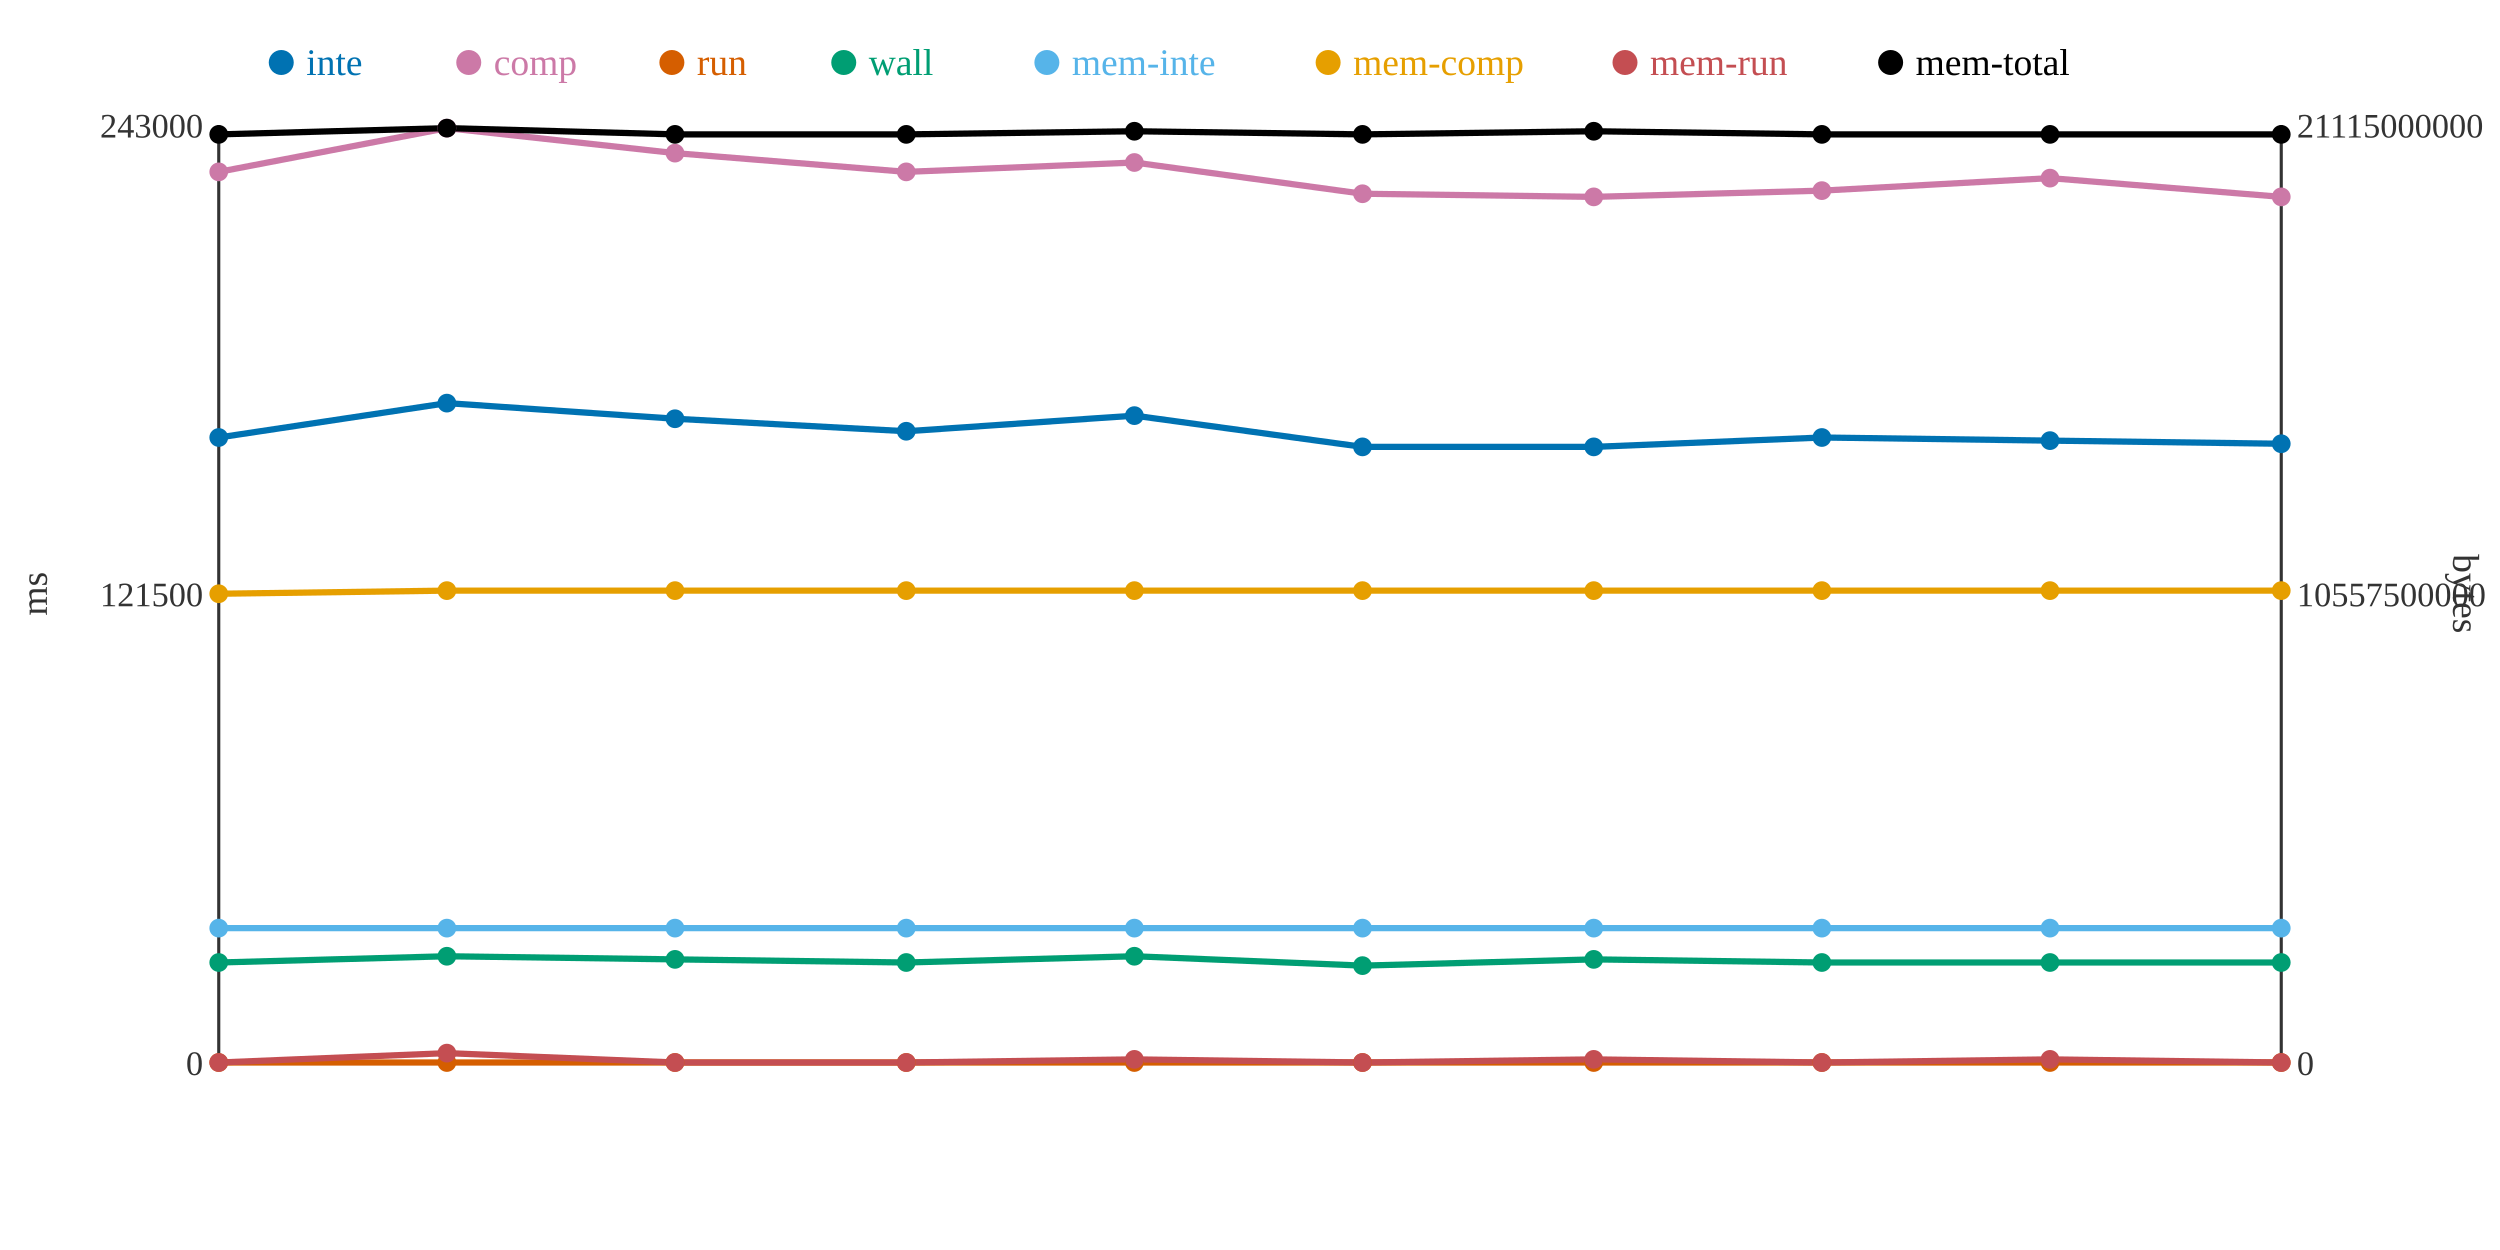
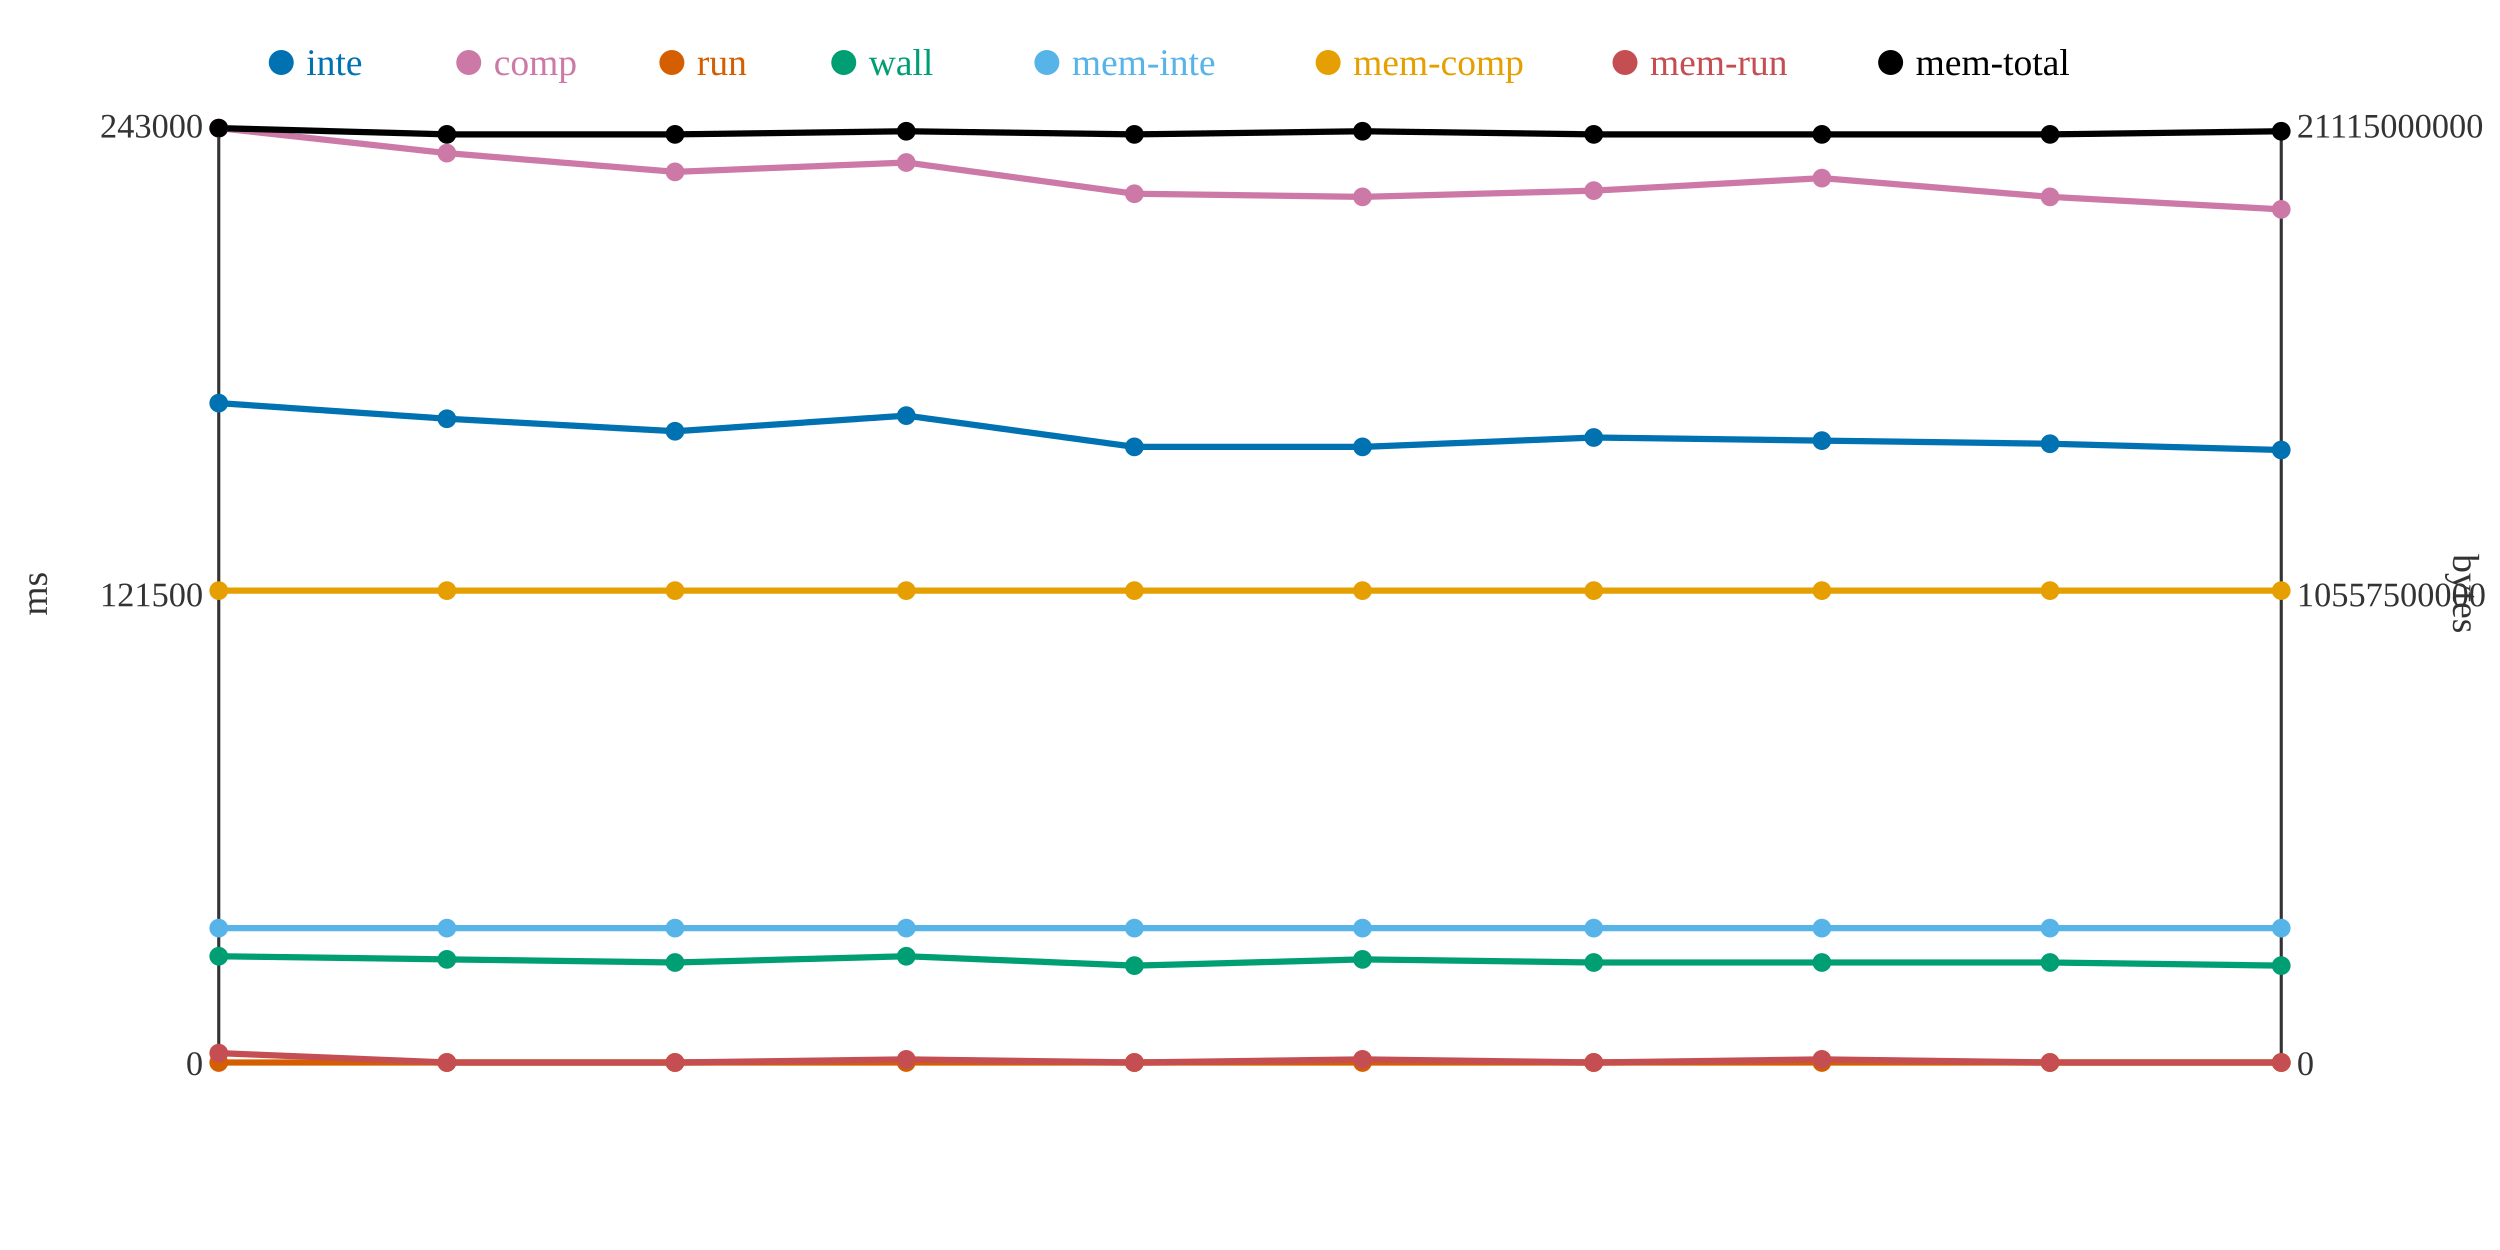
<svg xmlns="http://www.w3.org/2000/svg" width="800" height="400">
  <rect width="800" height="400" fill="white" />
  <line x1="70" y1="40" x2="70" y2="340" stroke="#333" stroke-width="1" />
  <line x1="70" y1="340" x2="730" y2="340" stroke="#333" stroke-width="1" />
  <line x1="730" y1="40" x2="730" y2="340" stroke="#333" stroke-width="1" />
  <text x="65" y="344" text-anchor="end" font-size="11" fill="#333">0</text>
  <text x="65" y="194" text-anchor="end" font-size="11" fill="#333">121500</text>
  <text x="65" y="44" text-anchor="end" font-size="11" fill="#333">243000</text>
  <text x="15" y="190" text-anchor="middle" font-size="12" fill="#333" transform="rotate(-90 15 190)">ms</text>
  <text x="735" y="344" text-anchor="start" font-size="11" fill="#333">0</text>
  <text x="735" y="194" text-anchor="start" font-size="11" fill="#333">10557500000</text>
  <text x="735" y="44" text-anchor="start" font-size="11" fill="#333">21115000000</text>
  <text x="785" y="190" text-anchor="middle" font-size="12" fill="#333" transform="rotate(90 785 190)">bytes</text>
-   <polyline points="70,140 143,129 216,134 290,138 363,133 436,143 510,143 583,140 656,141 730,142" fill="none" stroke="#0072B2" stroke-width="2" />
-   <polyline points="70,55 143,41 216,49 290,55 363,52 436,62 510,63 583,61 656,57 730,63" fill="none" stroke="#CC79A7" stroke-width="2" />
+   <polyline points="70,129 143,134 216,138 290,133 363,143 436,143 510,140 583,141 656,142 730,144" fill="none" stroke="#0072B2" stroke-width="2" />
+   <polyline points="70,41 143,49 216,55 290,52 363,62 436,63 510,61 583,57 656,63 730,67" fill="none" stroke="#CC79A7" stroke-width="2" />
  <polyline points="70,340 143,340 216,340 290,340 363,340 436,340 510,340 583,340 656,340 730,340" fill="none" stroke="#D55E00" stroke-width="2" />
-   <polyline points="70,308 143,306 216,307 290,308 363,306 436,309 510,307 583,308 656,308 730,308" fill="none" stroke="#009E73" stroke-width="2" />
+   <polyline points="70,306 143,307 216,308 290,306 363,309 436,307 510,308 583,308 656,308 730,309" fill="none" stroke="#009E73" stroke-width="2" />
  <polyline points="70,297 143,297 216,297 290,297 363,297 436,297 510,297 583,297 656,297 730,297" fill="none" stroke="#56B4E9" stroke-width="2" />
-   <polyline points="70,190 143,189 216,189 290,189 363,189 436,189 510,189 583,189 656,189 730,189" fill="none" stroke="#E69F00" stroke-width="2" />
-   <polyline points="70,340 143,337 216,340 290,340 363,339 436,340 510,339 583,340 656,339 730,340" fill="none" stroke="#C44E52" stroke-width="2" />
-   <polyline points="70,43 143,41 216,43 290,43 363,42 436,43 510,42 583,43 656,43 730,43" fill="none" stroke="#000000" stroke-width="2" />
-   <circle cx="70" cy="140" r="3" fill="#0072B2" />
-   <circle cx="70" cy="55" r="3" fill="#CC79A7" />
+   <polyline points="70,189 143,189 216,189 290,189 363,189 436,189 510,189 583,189 656,189 730,189" fill="none" stroke="#E69F00" stroke-width="2" />
+   <polyline points="70,337 143,340 216,340 290,339 363,340 436,339 510,340 583,339 656,340 730,340" fill="none" stroke="#C44E52" stroke-width="2" />
+   <polyline points="70,41 143,43 216,43 290,42 363,43 436,42 510,43 583,43 656,43 730,42" fill="none" stroke="#000000" stroke-width="2" />
+   <circle cx="70" cy="129" r="3" fill="#0072B2" />
+   <circle cx="70" cy="41" r="3" fill="#CC79A7" />
  <circle cx="70" cy="340" r="3" fill="#D55E00" />
-   <circle cx="70" cy="308" r="3" fill="#009E73" />
+   <circle cx="70" cy="306" r="3" fill="#009E73" />
  <circle cx="70" cy="297" r="3" fill="#56B4E9" />
-   <circle cx="70" cy="190" r="3" fill="#E69F00" />
-   <circle cx="70" cy="340" r="3" fill="#C44E52" />
-   <circle cx="70" cy="43" r="3" fill="#000000" />
-   <circle cx="143" cy="129" r="3" fill="#0072B2" />
-   <circle cx="143" cy="41" r="3" fill="#CC79A7" />
+   <circle cx="70" cy="189" r="3" fill="#E69F00" />
+   <circle cx="70" cy="337" r="3" fill="#C44E52" />
+   <circle cx="70" cy="41" r="3" fill="#000000" />
+   <circle cx="143" cy="134" r="3" fill="#0072B2" />
+   <circle cx="143" cy="49" r="3" fill="#CC79A7" />
  <circle cx="143" cy="340" r="3" fill="#D55E00" />
-   <circle cx="143" cy="306" r="3" fill="#009E73" />
+   <circle cx="143" cy="307" r="3" fill="#009E73" />
  <circle cx="143" cy="297" r="3" fill="#56B4E9" />
  <circle cx="143" cy="189" r="3" fill="#E69F00" />
-   <circle cx="143" cy="337" r="3" fill="#C44E52" />
-   <circle cx="143" cy="41" r="3" fill="#000000" />
-   <circle cx="216" cy="134" r="3" fill="#0072B2" />
-   <circle cx="216" cy="49" r="3" fill="#CC79A7" />
+   <circle cx="143" cy="340" r="3" fill="#C44E52" />
+   <circle cx="143" cy="43" r="3" fill="#000000" />
+   <circle cx="216" cy="138" r="3" fill="#0072B2" />
+   <circle cx="216" cy="55" r="3" fill="#CC79A7" />
  <circle cx="216" cy="340" r="3" fill="#D55E00" />
-   <circle cx="216" cy="307" r="3" fill="#009E73" />
+   <circle cx="216" cy="308" r="3" fill="#009E73" />
  <circle cx="216" cy="297" r="3" fill="#56B4E9" />
  <circle cx="216" cy="189" r="3" fill="#E69F00" />
  <circle cx="216" cy="340" r="3" fill="#C44E52" />
  <circle cx="216" cy="43" r="3" fill="#000000" />
-   <circle cx="290" cy="138" r="3" fill="#0072B2" />
-   <circle cx="290" cy="55" r="3" fill="#CC79A7" />
+   <circle cx="290" cy="133" r="3" fill="#0072B2" />
+   <circle cx="290" cy="52" r="3" fill="#CC79A7" />
  <circle cx="290" cy="340" r="3" fill="#D55E00" />
-   <circle cx="290" cy="308" r="3" fill="#009E73" />
+   <circle cx="290" cy="306" r="3" fill="#009E73" />
  <circle cx="290" cy="297" r="3" fill="#56B4E9" />
  <circle cx="290" cy="189" r="3" fill="#E69F00" />
-   <circle cx="290" cy="340" r="3" fill="#C44E52" />
-   <circle cx="290" cy="43" r="3" fill="#000000" />
-   <circle cx="363" cy="133" r="3" fill="#0072B2" />
-   <circle cx="363" cy="52" r="3" fill="#CC79A7" />
+   <circle cx="290" cy="339" r="3" fill="#C44E52" />
+   <circle cx="290" cy="42" r="3" fill="#000000" />
+   <circle cx="363" cy="143" r="3" fill="#0072B2" />
+   <circle cx="363" cy="62" r="3" fill="#CC79A7" />
  <circle cx="363" cy="340" r="3" fill="#D55E00" />
-   <circle cx="363" cy="306" r="3" fill="#009E73" />
+   <circle cx="363" cy="309" r="3" fill="#009E73" />
  <circle cx="363" cy="297" r="3" fill="#56B4E9" />
  <circle cx="363" cy="189" r="3" fill="#E69F00" />
-   <circle cx="363" cy="339" r="3" fill="#C44E52" />
-   <circle cx="363" cy="42" r="3" fill="#000000" />
+   <circle cx="363" cy="340" r="3" fill="#C44E52" />
+   <circle cx="363" cy="43" r="3" fill="#000000" />
  <circle cx="436" cy="143" r="3" fill="#0072B2" />
-   <circle cx="436" cy="62" r="3" fill="#CC79A7" />
+   <circle cx="436" cy="63" r="3" fill="#CC79A7" />
  <circle cx="436" cy="340" r="3" fill="#D55E00" />
-   <circle cx="436" cy="309" r="3" fill="#009E73" />
+   <circle cx="436" cy="307" r="3" fill="#009E73" />
  <circle cx="436" cy="297" r="3" fill="#56B4E9" />
  <circle cx="436" cy="189" r="3" fill="#E69F00" />
-   <circle cx="436" cy="340" r="3" fill="#C44E52" />
-   <circle cx="436" cy="43" r="3" fill="#000000" />
-   <circle cx="510" cy="143" r="3" fill="#0072B2" />
-   <circle cx="510" cy="63" r="3" fill="#CC79A7" />
+   <circle cx="436" cy="339" r="3" fill="#C44E52" />
+   <circle cx="436" cy="42" r="3" fill="#000000" />
+   <circle cx="510" cy="140" r="3" fill="#0072B2" />
+   <circle cx="510" cy="61" r="3" fill="#CC79A7" />
  <circle cx="510" cy="340" r="3" fill="#D55E00" />
-   <circle cx="510" cy="307" r="3" fill="#009E73" />
+   <circle cx="510" cy="308" r="3" fill="#009E73" />
  <circle cx="510" cy="297" r="3" fill="#56B4E9" />
  <circle cx="510" cy="189" r="3" fill="#E69F00" />
-   <circle cx="510" cy="339" r="3" fill="#C44E52" />
-   <circle cx="510" cy="42" r="3" fill="#000000" />
-   <circle cx="583" cy="140" r="3" fill="#0072B2" />
-   <circle cx="583" cy="61" r="3" fill="#CC79A7" />
+   <circle cx="510" cy="340" r="3" fill="#C44E52" />
+   <circle cx="510" cy="43" r="3" fill="#000000" />
+   <circle cx="583" cy="141" r="3" fill="#0072B2" />
+   <circle cx="583" cy="57" r="3" fill="#CC79A7" />
  <circle cx="583" cy="340" r="3" fill="#D55E00" />
  <circle cx="583" cy="308" r="3" fill="#009E73" />
  <circle cx="583" cy="297" r="3" fill="#56B4E9" />
  <circle cx="583" cy="189" r="3" fill="#E69F00" />
-   <circle cx="583" cy="340" r="3" fill="#C44E52" />
+   <circle cx="583" cy="339" r="3" fill="#C44E52" />
  <circle cx="583" cy="43" r="3" fill="#000000" />
-   <circle cx="656" cy="141" r="3" fill="#0072B2" />
-   <circle cx="656" cy="57" r="3" fill="#CC79A7" />
+   <circle cx="656" cy="142" r="3" fill="#0072B2" />
+   <circle cx="656" cy="63" r="3" fill="#CC79A7" />
  <circle cx="656" cy="340" r="3" fill="#D55E00" />
  <circle cx="656" cy="308" r="3" fill="#009E73" />
  <circle cx="656" cy="297" r="3" fill="#56B4E9" />
  <circle cx="656" cy="189" r="3" fill="#E69F00" />
-   <circle cx="656" cy="339" r="3" fill="#C44E52" />
+   <circle cx="656" cy="340" r="3" fill="#C44E52" />
  <circle cx="656" cy="43" r="3" fill="#000000" />
-   <circle cx="730" cy="142" r="3" fill="#0072B2" />
-   <circle cx="730" cy="63" r="3" fill="#CC79A7" />
+   <circle cx="730" cy="144" r="3" fill="#0072B2" />
+   <circle cx="730" cy="67" r="3" fill="#CC79A7" />
  <circle cx="730" cy="340" r="3" fill="#D55E00" />
-   <circle cx="730" cy="308" r="3" fill="#009E73" />
+   <circle cx="730" cy="309" r="3" fill="#009E73" />
  <circle cx="730" cy="297" r="3" fill="#56B4E9" />
  <circle cx="730" cy="189" r="3" fill="#E69F00" />
  <circle cx="730" cy="340" r="3" fill="#C44E52" />
-   <circle cx="730" cy="43" r="3" fill="#000000" />
+   <circle cx="730" cy="42" r="3" fill="#000000" />
  <circle cx="90" cy="20" r="4" fill="#0072B2" />
  <text x="98" y="24" text-anchor="start" font-size="12" fill="#0072B2">inte</text>
  <circle cx="150" cy="20" r="4" fill="#CC79A7" />
  <text x="158" y="24" text-anchor="start" font-size="12" fill="#CC79A7">comp</text>
  <circle cx="215" cy="20" r="4" fill="#D55E00" />
  <text x="223" y="24" text-anchor="start" font-size="12" fill="#D55E00">run</text>
  <circle cx="270" cy="20" r="4" fill="#009E73" />
  <text x="278" y="24" text-anchor="start" font-size="12" fill="#009E73">wall</text>
  <circle cx="335" cy="20" r="4" fill="#56B4E9" />
  <text x="343" y="24" text-anchor="start" font-size="12" fill="#56B4E9">mem-inte</text>
  <circle cx="425" cy="20" r="4" fill="#E69F00" />
  <text x="433" y="24" text-anchor="start" font-size="12" fill="#E69F00">mem-comp</text>
  <circle cx="520" cy="20" r="4" fill="#C44E52" />
  <text x="528" y="24" text-anchor="start" font-size="12" fill="#C44E52">mem-run</text>
  <circle cx="605" cy="20" r="4" fill="#000000" />
  <text x="613" y="24" text-anchor="start" font-size="12" fill="#000000">mem-total</text>
</svg>
